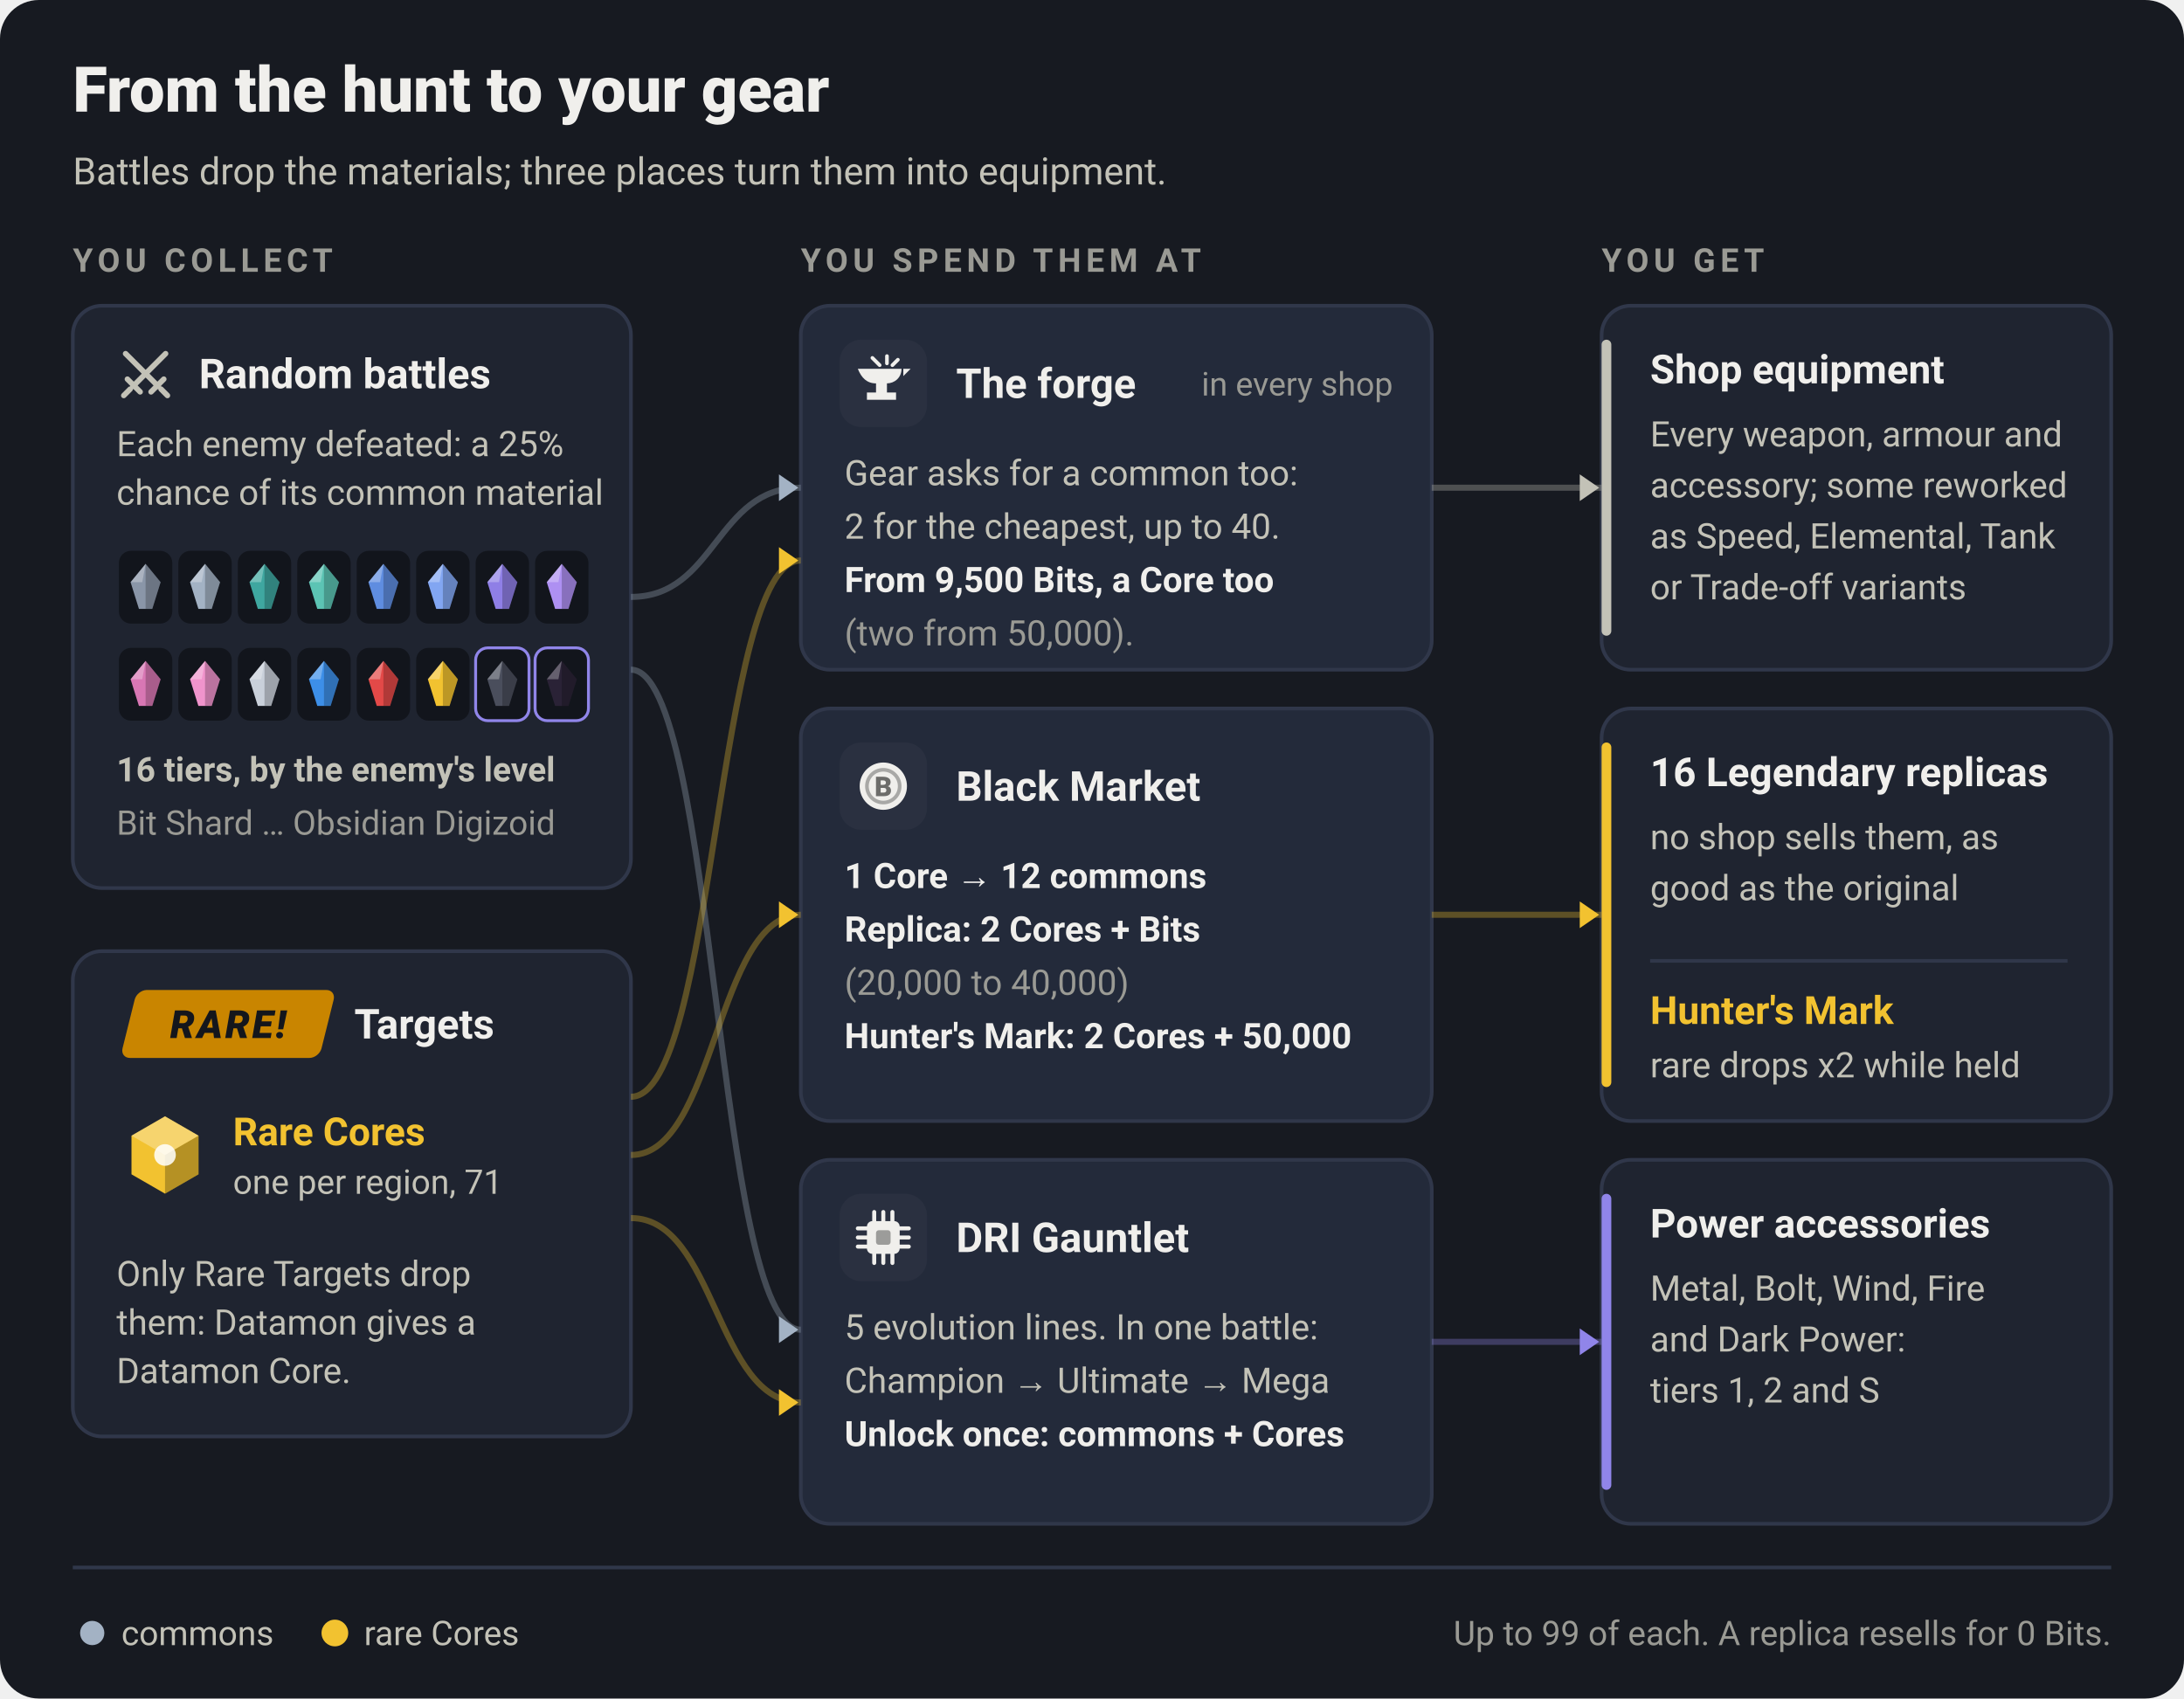
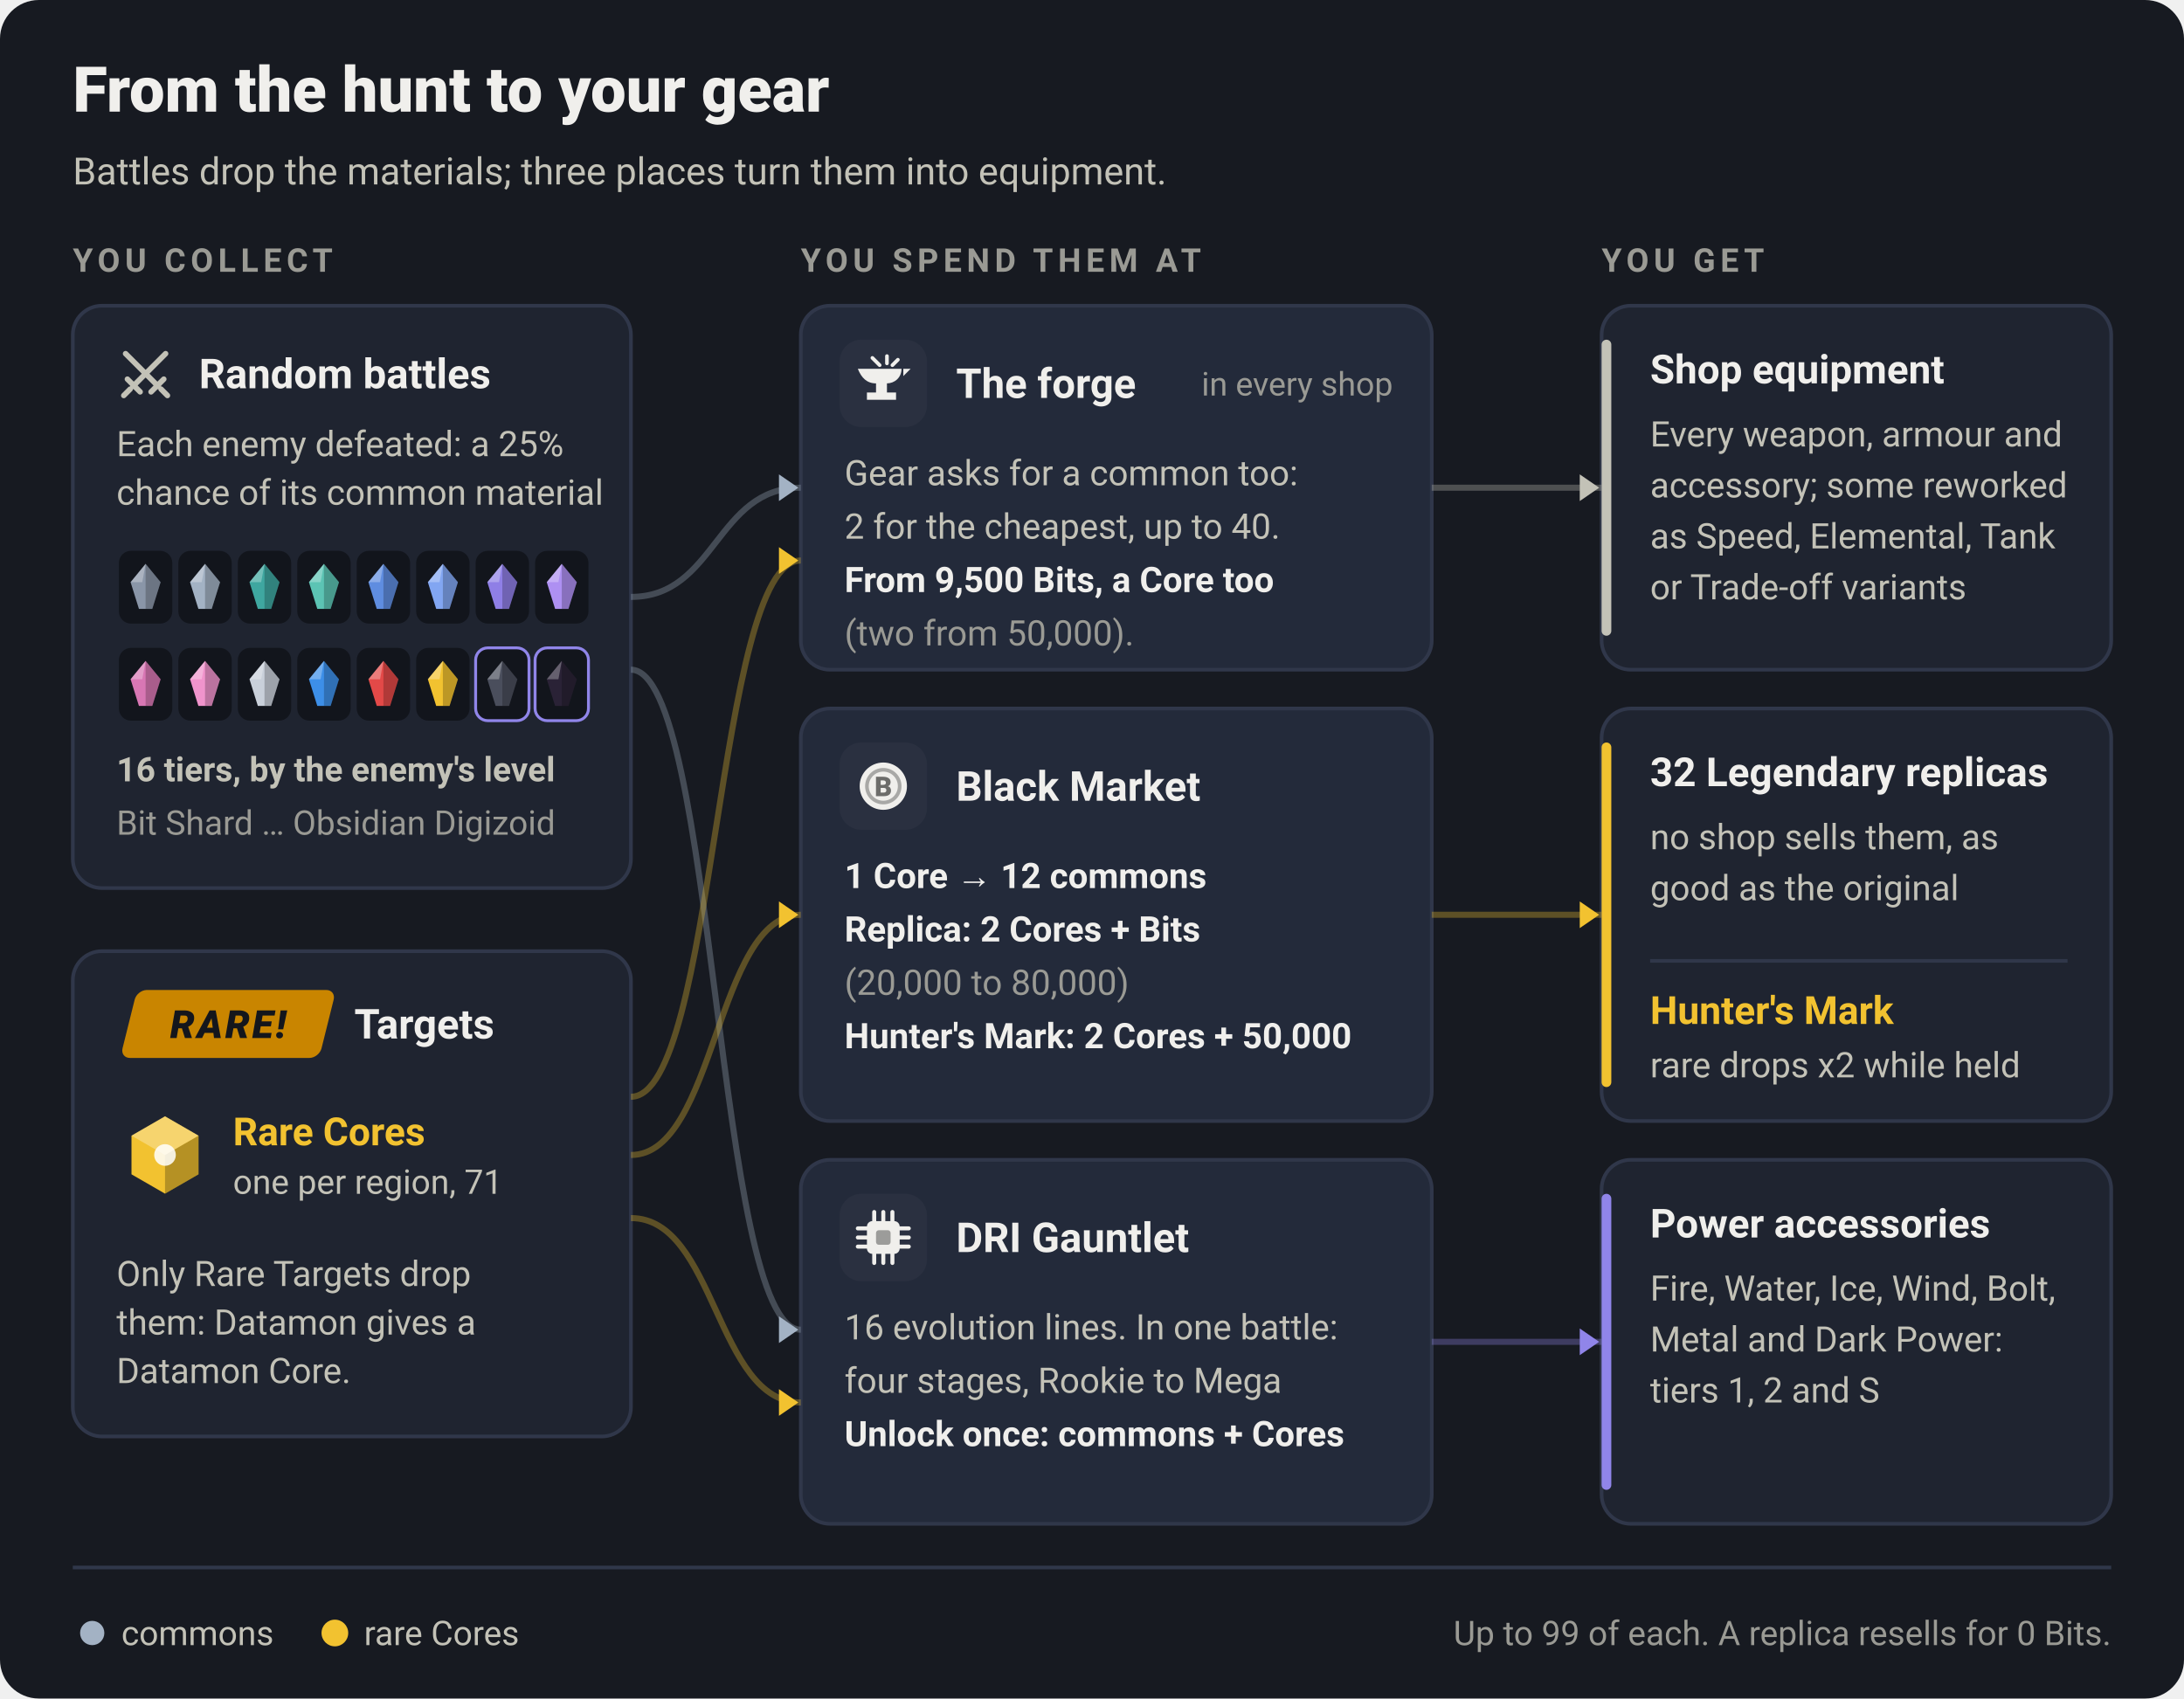
<svg xmlns="http://www.w3.org/2000/svg" width="900" height="700" viewBox="0 0 900 700" role="img" aria-labelledby="title desc">
  <defs>
    <style>text{font-family:-apple-system,BlinkMacSystemFont,"Segoe UI",Roboto,"Helvetica Neue",Arial,"Noto Sans","Liberation Sans",sans-serif}
.sx{transform-box:fill-box;transform-origin:center}

@media (prefers-reduced-motion: reduce){*{animation:none!important}.pt{display:none}}</style>
    <symbol id="i-anvil" viewBox="-16 -16 32 32">
      <path fill="currentColor" d="M-14,-8 H10 C10,-3 6,0 2,0 V5 H7 V9 H-9 V5 H-4 V0 C-9,0 -12,-3 -14,-8 Z M11,-8 H15 L11,-4 Z" />
      <path d="M-6,-14 L-2,-10 M2,-15 V-11 M8,-13 L5,-10" stroke="currentColor" stroke-width="2" stroke-linecap="round" />
    </symbol>
    <symbol id="i-chip" viewBox="-16 -16 32 32">
      <rect x="-9" y="-9" width="18" height="18" rx="3" fill="currentColor" />
      <path d="M-5,-9 V-14 M0,-9 V-14 M5,-9 V-14 M-5,9 V14 M0,9 V14 M5,9 V14 M-9,-5 H-14 M-9,0 H-14 M-9,5 H-14 M9,-5 H14 M9,0 H14 M9,5 H14" stroke="currentColor" stroke-width="2.2" stroke-linecap="round" />
      <rect x="-4" y="-4" width="8" height="8" rx="1.5" fill="#000" fill-opacity="0.35" />
    </symbol>
    <symbol id="i-coin" viewBox="-16 -16 32 32">
      <circle r="13" fill="currentColor" />
      <circle r="9" fill="none" stroke="#000" stroke-opacity="0.3" stroke-width="2" />
      <text x="0" y="5.5" font-size="15" font-weight="800" text-anchor="middle" fill="#000" fill-opacity="0.55">B</text>
    </symbol>
    <symbol id="i-core" viewBox="-16 -16 32 32">
      <path fill="currentColor" d="M0,-15 L13,-7.5 V7.5 L0,15 L-13,7.5 V-7.5 Z" />
      <path fill="#000" fill-opacity="0.25" d="M0,0 L13,-7.5 V7.5 L0,15 Z" />
      <path fill="#fff" fill-opacity="0.3" d="M0,-15 L13,-7.5 L0,0 L-13,-7.5 Z" />
      <circle r="4.2" fill="#fff" fill-opacity="0.85" />
    </symbol>
    <symbol id="i-shard" viewBox="-16 -16 32 32">
      <path fill="currentColor" d="M0,-14 L9,-3 L4,13 L-4,13 L-9,-3 Z" />
      <path fill="#000" fill-opacity="0.22" d="M0,-14 L9,-3 L4,13 L0,13 Z" />
      <path fill="#fff" fill-opacity="0.28" d="M0,-14 L-9,-3 L-2,-3 Z" />
    </symbol>
    <symbol id="i-swords" viewBox="-16 -16 32 32">
      <g stroke="currentColor" stroke-width="3" stroke-linecap="round" fill="none">
        <path d="M-11,-11 L7,7 M11,-11 L-7,7" />
        <path d="M3,10 L10,3 M-3,10 L-10,3" />
        <path d="M8.5,8.5 L12,12 M-8.5,8.5 L-12,12" />
      </g>
    </symbol>
  </defs>
  <rect width="900" height="700" rx="16" fill="#171a21" />
  <text x="30" y="46" font-size="26" fill="#f0efec" font-weight="800">From the hunt to your gear</text>
  <text x="30" y="76" font-size="15.5" fill="#c3c2b7">Battles drop the materials; three places turn them into equipment.</text>
  <text x="30" y="112" font-size="13.5" fill="#9a9a94" font-weight="700" letter-spacing="2">YOU COLLECT</text>
  <text x="330" y="112" font-size="13.5" fill="#9a9a94" font-weight="700" letter-spacing="2">YOU SPEND THEM AT</text>
  <text x="660" y="112" font-size="13.5" fill="#9a9a94" font-weight="700" letter-spacing="2">YOU GET</text>
  <rect x="30" y="126" width="230" height="240" rx="12" fill="#1f2430" stroke="#30374a" stroke-width="1.5" />
  <use href="#i-swords" x="48.0" y="142.0" width="24" height="24" color="#c3c2b7" />
  <text x="82" y="160" font-size="17" fill="#f0efec" font-weight="700">Random battles</text>
  <text x="48" y="188" font-size="14.5" fill="#c3c2b7">Each enemy defeated: a 25%</text>
  <text x="48" y="208" font-size="14.5" fill="#c3c2b7">chance of its common material</text>
  <rect x="49.0" y="227" width="22" height="30" rx="5" fill="#12151c" />
  <use href="#i-shard" x="49.0" y="231.0" width="22" height="22" color="#8a96a8" />
  <rect x="73.5" y="227" width="22" height="30" rx="5" fill="#12151c" />
  <use href="#i-shard" x="73.5" y="231.0" width="22" height="22" color="#a3b2c4" />
  <rect x="98.0" y="227" width="22" height="30" rx="5" fill="#12151c" />
  <use href="#i-shard" x="98.0" y="231.0" width="22" height="22" color="#3fa7a0" />
  <rect x="122.5" y="227" width="22" height="30" rx="5" fill="#12151c" />
  <use href="#i-shard" x="122.5" y="231.0" width="22" height="22" color="#5cc4b4" />
  <rect x="147.0" y="227" width="22" height="30" rx="5" fill="#12151c" />
  <use href="#i-shard" x="147.0" y="231.0" width="22" height="22" color="#5f8de0" />
  <rect x="171.5" y="227" width="22" height="30" rx="5" fill="#12151c" />
  <use href="#i-shard" x="171.5" y="231.0" width="22" height="22" color="#82a6f2" />
  <rect x="196.0" y="227" width="22" height="30" rx="5" fill="#12151c" />
  <use href="#i-shard" x="196.0" y="231.0" width="22" height="22" color="#8f7fe6" />
  <rect x="220.5" y="227" width="22" height="30" rx="5" fill="#12151c" />
  <use href="#i-shard" x="220.5" y="231.0" width="22" height="22" color="#ae90f2" />
  <rect x="49.0" y="267" width="22" height="30" rx="5" fill="#12151c" />
  <use href="#i-shard" x="49.0" y="271.0" width="22" height="22" color="#d877b4" />
  <rect x="73.5" y="267" width="22" height="30" rx="5" fill="#12151c" />
  <use href="#i-shard" x="73.5" y="271.0" width="22" height="22" color="#f094cc" />
  <rect x="98.0" y="267" width="22" height="30" rx="5" fill="#12151c" />
  <use href="#i-shard" x="98.0" y="271.0" width="22" height="22" color="#c9d0da" />
  <rect x="122.5" y="267" width="22" height="30" rx="5" fill="#12151c" />
  <use href="#i-shard" x="122.5" y="271.0" width="22" height="22" color="#3d8fe8" />
  <rect x="147.0" y="267" width="22" height="30" rx="5" fill="#12151c" />
  <use href="#i-shard" x="147.0" y="271.0" width="22" height="22" color="#e34948" />
  <rect x="171.5" y="267" width="22" height="30" rx="5" fill="#12151c" />
  <use href="#i-shard" x="171.5" y="271.0" width="22" height="22" color="#f2c230" />
  <rect x="196.0" y="267" width="22" height="30" rx="5" fill="#12151c" stroke="#9085e9" stroke-width="1.2" />
  <use href="#i-shard" x="196.0" y="271.0" width="22" height="22" color="#4a4e5c" />
  <rect x="220.5" y="267" width="22" height="30" rx="5" fill="#12151c" stroke="#9085e9" stroke-width="1.2" />
  <use href="#i-shard" x="220.5" y="271.0" width="22" height="22" color="#2a2236" />
  <text x="48" y="322" font-size="14" fill="#c3c2b7" font-weight="700">16 tiers, by the enemy's level</text>
  <text x="48" y="344" font-size="14" fill="#9a9a94">Bit Shard … Obsidian Digizoid</text>
  <rect x="30" y="392" width="230" height="200" rx="12" fill="#1f2430" stroke="#30374a" stroke-width="1.5" />
  <g>
    <g transform="translate(94,422) skewX(-14)">
      <rect x="-41.0" y="-14.0" width="82" height="28" rx="4" fill="#c98500" />
    </g>
    <text x="94" y="427.8" font-size="16" fill="#14161c" font-weight="800" text-anchor="middle" font-style="italic" letter-spacing="1">RARE!</text>
  </g>
  <text x="146" y="428" font-size="17" fill="#f0efec" font-weight="700">Targets</text>
  <use href="#i-core" x="51.0" y="459.0" width="34" height="34" color="#f2c230" />
  <text x="96" y="472" font-size="16" fill="#f2c230" font-weight="700">Rare Cores</text>
  <text x="96" y="492" font-size="14" fill="#c3c2b7">one per region, 71</text>
  <text x="48" y="530" font-size="14.5" fill="#c3c2b7">Only Rare Targets drop</text>
  <text x="48" y="550" font-size="14.5" fill="#c3c2b7">them: Datamon gives a</text>
  <text x="48" y="570" font-size="14.5" fill="#c3c2b7">Datamon Core.</text>
  <rect x="330" y="126" width="260" height="150" rx="12" fill="#232a3a" stroke="#30374a" stroke-width="1.5" />
  <rect x="346" y="140" width="36" height="36" rx="9" fill="#2a3040" />
  <use href="#i-anvil" x="352.0" y="146.0" width="24" height="24" color="#f0efec" />
  <text x="394" y="164" font-size="17" fill="#f0efec" font-weight="700">The forge</text>
  <text x="574" y="163" font-size="13.5" fill="#9a9a94" text-anchor="end">in every shop</text>
  <text x="348" y="200" font-size="14.5" fill="#c3c2b7">Gear asks for a common too:</text>
  <text x="348" y="222" font-size="14.5" fill="#c3c2b7">2 for the cheapest, up to 40.</text>
  <text x="348" y="244" font-size="14.5" fill="#f0efec" font-weight="700">From 9,500 Bits, a Core too</text>
  <text x="348" y="266" font-size="14.5" fill="#9a9a94">(two from 50,000).</text>
  <rect x="330" y="292" width="260" height="170" rx="12" fill="#232a3a" stroke="#30374a" stroke-width="1.5" />
  <rect x="346" y="306" width="36" height="36" rx="9" fill="#2a3040" />
  <use href="#i-coin" x="352.0" y="312.0" width="24" height="24" color="#f0efec" />
  <text x="394" y="330" font-size="17" fill="#f0efec" font-weight="700">Black Market</text>
  <text x="348" y="366" font-size="14.5" fill="#f0efec" font-weight="700">1 Core → 12 commons</text>
  <text x="348" y="388" font-size="14.5" fill="#f0efec" font-weight="700">Replica: 2 Cores + Bits</text>
-   <text x="348" y="410" font-size="14.5" fill="#9a9a94">(20,000 to 40,000)</text>
+   <text x="348" y="410" font-size="14.5" fill="#9a9a94">(20,000 to 80,000)</text>
  <text x="348" y="432" font-size="14.5" fill="#f0efec" font-weight="700">Hunter's Mark: 2 Cores + 50,000</text>
  <rect x="330" y="478" width="260" height="150" rx="12" fill="#232a3a" stroke="#30374a" stroke-width="1.5" />
  <rect x="346" y="492" width="36" height="36" rx="9" fill="#2a3040" />
  <use href="#i-chip" x="352.0" y="498.0" width="24" height="24" color="#f0efec" />
  <text x="394" y="516" font-size="17" fill="#f0efec" font-weight="700">DRI Gauntlet</text>
-   <text x="348" y="552" font-size="14.5" fill="#c3c2b7">5 evolution lines. In one battle:</text>
-   <text x="348" y="574" font-size="14.5" fill="#c3c2b7">Champion → Ultimate → Mega</text>
+   <text x="348" y="552" font-size="14.5" fill="#c3c2b7">16 evolution lines. In one battle:</text>
+   <text x="348" y="574" font-size="14.5" fill="#c3c2b7">four stages, Rookie to Mega</text>
  <text x="348" y="596" font-size="14.5" fill="#f0efec" font-weight="700">Unlock once: commons + Cores</text>
  <rect x="660" y="126" width="210" height="150" rx="12" fill="#1f2430" stroke="#30374a" stroke-width="1.5" />
  <rect x="660" y="140" width="4" height="122" rx="2" fill="#c3c2b7" />
  <text x="680" y="158" font-size="16.5" fill="#f0efec" font-weight="700">Shop equipment</text>
  <text x="680" y="184" font-size="14.5" fill="#c3c2b7">Every weapon, armour and</text>
  <text x="680" y="205" font-size="14.5" fill="#c3c2b7">accessory; some reworked</text>
  <text x="680" y="226" font-size="14.5" fill="#c3c2b7">as Speed, Elemental, Tank</text>
  <text x="680" y="247" font-size="14.5" fill="#c3c2b7">or Trade-off variants</text>
  <rect x="660" y="292" width="210" height="170" rx="12" fill="#1f2430" stroke="#30374a" stroke-width="1.5" />
  <rect x="660" y="306" width="4" height="142" rx="2" fill="#f2c230" />
-   <text x="680" y="324" font-size="16.5" fill="#f0efec" font-weight="700">16 Legendary replicas</text>
+   <text x="680" y="324" font-size="16.5" fill="#f0efec" font-weight="700">32 Legendary replicas</text>
  <text x="680" y="350" font-size="14.5" fill="#c3c2b7">no shop sells them, as</text>
  <text x="680" y="371" font-size="14.5" fill="#c3c2b7">good as the original</text>
  <line x1="680" y1="396" x2="852" y2="396" stroke="#30374a" stroke-width="1.5" />
  <text x="680" y="422" font-size="16" fill="#f2c230" font-weight="700">Hunter's Mark</text>
  <text x="680" y="444" font-size="14.5" fill="#c3c2b7">rare drops x2 while held</text>
  <rect x="660" y="478" width="210" height="150" rx="12" fill="#1f2430" stroke="#30374a" stroke-width="1.5" />
  <rect x="660" y="492" width="4" height="122" rx="2" fill="#9085e9" />
  <text x="680" y="510" font-size="16.5" fill="#f0efec" font-weight="700">Power accessories</text>
-   <text x="680" y="536" font-size="14.5" fill="#c3c2b7">Metal, Bolt, Wind, Fire</text>
-   <text x="680" y="557" font-size="14.5" fill="#c3c2b7">and Dark Power:</text>
+   <text x="680" y="536" font-size="14.5" fill="#c3c2b7">Fire, Water, Ice, Wind, Bolt,</text>
+   <text x="680" y="557" font-size="14.5" fill="#c3c2b7">Metal and Dark Power:</text>
  <text x="680" y="578" font-size="14.5" fill="#c3c2b7">tiers 1, 2 and S</text>
  <path d="M260,246 C295.0,246 295.0,201 330,201" fill="none" stroke="#a3b2c4" stroke-opacity="0.32" stroke-width="2.5" />
  <path d="M321,195.5 L329,201.0 L321,206.5 Z" fill="#a3b2c4" />
  <path d="M260,276 C295.0,276 295.0,548 330,548" fill="none" stroke="#a3b2c4" stroke-opacity="0.32" stroke-width="2.5" />
  <path d="M321,542.5 L329,548.0 L321,553.5 Z" fill="#a3b2c4" />
  <path d="M260,452 C295.0,452 295.0,231 330,231" fill="none" stroke="#f2c230" stroke-opacity="0.32" stroke-width="2.5" />
  <path d="M321,225.5 L329,231.0 L321,236.5 Z" fill="#f2c230" />
  <path d="M260,476 C295.0,476 295.0,377 330,377" fill="none" stroke="#f2c230" stroke-opacity="0.32" stroke-width="2.5" />
  <path d="M321,371.5 L329,377.0 L321,382.5 Z" fill="#f2c230" />
  <path d="M260,502 C295.0,502 295.0,578 330,578" fill="none" stroke="#f2c230" stroke-opacity="0.32" stroke-width="2.5" />
  <path d="M321,572.5 L329,578.0 L321,583.5 Z" fill="#f2c230" />
  <path d="M590,201 H660" fill="none" stroke="#c3c2b7" stroke-opacity="0.32" stroke-width="2.5" />
  <path d="M651,195.5 L659,201.0 L651,206.5 Z" fill="#c3c2b7" />
  <path d="M590,377 H660" fill="none" stroke="#f2c230" stroke-opacity="0.32" stroke-width="2.5" />
  <path d="M651,371.5 L659,377.0 L651,382.5 Z" fill="#f2c230" />
  <path d="M590,553 H660" fill="none" stroke="#9085e9" stroke-opacity="0.32" stroke-width="2.5" />
  <path d="M651,547.5 L659,553.0 L651,558.5 Z" fill="#9085e9" />
  <circle class="pt" r="4" fill="#a3b2c4" opacity="0">
    <animateMotion dur="3.2s" begin="-0.00s" repeatCount="indefinite" path="M260,246 C295.0,246 295.0,201 330,201" calcMode="spline" keyPoints="0;1" keyTimes="0;1" keySplines=".45 0 .55 1" />
    <animate attributeName="opacity" dur="3.2s" begin="-0.00s" repeatCount="indefinite" values="0;1;1;0" keyTimes="0;.12;.85;1" />
  </circle>
  <circle class="pt" r="4" fill="#a3b2c4" opacity="0">
    <animateMotion dur="3.2s" begin="-1.07s" repeatCount="indefinite" path="M260,246 C295.0,246 295.0,201 330,201" calcMode="spline" keyPoints="0;1" keyTimes="0;1" keySplines=".45 0 .55 1" />
    <animate attributeName="opacity" dur="3.2s" begin="-1.07s" repeatCount="indefinite" values="0;1;1;0" keyTimes="0;.12;.85;1" />
  </circle>
  <circle class="pt" r="4" fill="#a3b2c4" opacity="0">
    <animateMotion dur="3.2s" begin="-2.13s" repeatCount="indefinite" path="M260,246 C295.0,246 295.0,201 330,201" calcMode="spline" keyPoints="0;1" keyTimes="0;1" keySplines=".45 0 .55 1" />
    <animate attributeName="opacity" dur="3.2s" begin="-2.13s" repeatCount="indefinite" values="0;1;1;0" keyTimes="0;.12;.85;1" />
  </circle>
  <circle class="pt" r="4" fill="#a3b2c4" opacity="0">
    <animateMotion dur="3.2s" begin="-1.10s" repeatCount="indefinite" path="M260,276 C295.0,276 295.0,548 330,548" calcMode="spline" keyPoints="0;1" keyTimes="0;1" keySplines=".45 0 .55 1" />
    <animate attributeName="opacity" dur="3.2s" begin="-1.10s" repeatCount="indefinite" values="0;1;1;0" keyTimes="0;.12;.85;1" />
  </circle>
  <circle class="pt" r="4" fill="#a3b2c4" opacity="0">
    <animateMotion dur="3.2s" begin="-2.17s" repeatCount="indefinite" path="M260,276 C295.0,276 295.0,548 330,548" calcMode="spline" keyPoints="0;1" keyTimes="0;1" keySplines=".45 0 .55 1" />
    <animate attributeName="opacity" dur="3.2s" begin="-2.17s" repeatCount="indefinite" values="0;1;1;0" keyTimes="0;.12;.85;1" />
  </circle>
  <circle class="pt" r="4" fill="#a3b2c4" opacity="0">
    <animateMotion dur="3.2s" begin="-3.23s" repeatCount="indefinite" path="M260,276 C295.0,276 295.0,548 330,548" calcMode="spline" keyPoints="0;1" keyTimes="0;1" keySplines=".45 0 .55 1" />
    <animate attributeName="opacity" dur="3.2s" begin="-3.23s" repeatCount="indefinite" values="0;1;1;0" keyTimes="0;.12;.85;1" />
  </circle>
  <circle class="pt" r="4.5" fill="#f2c230" opacity="0">
    <animateMotion dur="3.2s" begin="-0.50s" repeatCount="indefinite" path="M260,452 C295.0,452 295.0,231 330,231" calcMode="spline" keyPoints="0;1" keyTimes="0;1" keySplines=".45 0 .55 1" />
    <animate attributeName="opacity" dur="3.2s" begin="-0.50s" repeatCount="indefinite" values="0;1;1;0" keyTimes="0;.12;.85;1" />
  </circle>
  <circle class="pt" r="4.5" fill="#f2c230" opacity="0">
    <animateMotion dur="3.2s" begin="-1.57s" repeatCount="indefinite" path="M260,452 C295.0,452 295.0,231 330,231" calcMode="spline" keyPoints="0;1" keyTimes="0;1" keySplines=".45 0 .55 1" />
    <animate attributeName="opacity" dur="3.2s" begin="-1.57s" repeatCount="indefinite" values="0;1;1;0" keyTimes="0;.12;.85;1" />
  </circle>
  <circle class="pt" r="4.5" fill="#f2c230" opacity="0">
    <animateMotion dur="3.2s" begin="-2.63s" repeatCount="indefinite" path="M260,452 C295.0,452 295.0,231 330,231" calcMode="spline" keyPoints="0;1" keyTimes="0;1" keySplines=".45 0 .55 1" />
    <animate attributeName="opacity" dur="3.2s" begin="-2.63s" repeatCount="indefinite" values="0;1;1;0" keyTimes="0;.12;.85;1" />
  </circle>
  <circle class="pt" r="4.5" fill="#f2c230" opacity="0">
    <animateMotion dur="3.2s" begin="-1.60s" repeatCount="indefinite" path="M260,476 C295.0,476 295.0,377 330,377" calcMode="spline" keyPoints="0;1" keyTimes="0;1" keySplines=".45 0 .55 1" />
    <animate attributeName="opacity" dur="3.2s" begin="-1.60s" repeatCount="indefinite" values="0;1;1;0" keyTimes="0;.12;.85;1" />
  </circle>
  <circle class="pt" r="4.5" fill="#f2c230" opacity="0">
    <animateMotion dur="3.2s" begin="-2.67s" repeatCount="indefinite" path="M260,476 C295.0,476 295.0,377 330,377" calcMode="spline" keyPoints="0;1" keyTimes="0;1" keySplines=".45 0 .55 1" />
    <animate attributeName="opacity" dur="3.2s" begin="-2.67s" repeatCount="indefinite" values="0;1;1;0" keyTimes="0;.12;.85;1" />
  </circle>
  <circle class="pt" r="4.5" fill="#f2c230" opacity="0">
    <animateMotion dur="3.2s" begin="-3.73s" repeatCount="indefinite" path="M260,476 C295.0,476 295.0,377 330,377" calcMode="spline" keyPoints="0;1" keyTimes="0;1" keySplines=".45 0 .55 1" />
    <animate attributeName="opacity" dur="3.2s" begin="-3.73s" repeatCount="indefinite" values="0;1;1;0" keyTimes="0;.12;.85;1" />
  </circle>
  <circle class="pt" r="4.5" fill="#f2c230" opacity="0">
    <animateMotion dur="3.2s" begin="-2.40s" repeatCount="indefinite" path="M260,502 C295.0,502 295.0,578 330,578" calcMode="spline" keyPoints="0;1" keyTimes="0;1" keySplines=".45 0 .55 1" />
    <animate attributeName="opacity" dur="3.2s" begin="-2.40s" repeatCount="indefinite" values="0;1;1;0" keyTimes="0;.12;.85;1" />
  </circle>
  <circle class="pt" r="4.5" fill="#f2c230" opacity="0">
    <animateMotion dur="3.2s" begin="-3.47s" repeatCount="indefinite" path="M260,502 C295.0,502 295.0,578 330,578" calcMode="spline" keyPoints="0;1" keyTimes="0;1" keySplines=".45 0 .55 1" />
    <animate attributeName="opacity" dur="3.2s" begin="-3.47s" repeatCount="indefinite" values="0;1;1;0" keyTimes="0;.12;.85;1" />
  </circle>
  <circle class="pt" r="4.5" fill="#f2c230" opacity="0">
    <animateMotion dur="3.2s" begin="-4.53s" repeatCount="indefinite" path="M260,502 C295.0,502 295.0,578 330,578" calcMode="spline" keyPoints="0;1" keyTimes="0;1" keySplines=".45 0 .55 1" />
    <animate attributeName="opacity" dur="3.2s" begin="-4.53s" repeatCount="indefinite" values="0;1;1;0" keyTimes="0;.12;.85;1" />
  </circle>
  <circle class="pt" r="4" fill="#c3c2b7" opacity="0">
    <animateMotion dur="2.0s" begin="-0.30s" repeatCount="indefinite" path="M590,201 H660" calcMode="spline" keyPoints="0;1" keyTimes="0;1" keySplines=".45 0 .55 1" />
    <animate attributeName="opacity" dur="2.0s" begin="-0.30s" repeatCount="indefinite" values="0;1;1;0" keyTimes="0;.12;.85;1" />
  </circle>
  <circle class="pt" r="4" fill="#c3c2b7" opacity="0">
    <animateMotion dur="2.0s" begin="-1.30s" repeatCount="indefinite" path="M590,201 H660" calcMode="spline" keyPoints="0;1" keyTimes="0;1" keySplines=".45 0 .55 1" />
    <animate attributeName="opacity" dur="2.0s" begin="-1.30s" repeatCount="indefinite" values="0;1;1;0" keyTimes="0;.12;.85;1" />
  </circle>
  <circle class="pt" r="4.5" fill="#f2c230" opacity="0">
    <animateMotion dur="2.0s" begin="-1.20s" repeatCount="indefinite" path="M590,377 H660" calcMode="spline" keyPoints="0;1" keyTimes="0;1" keySplines=".45 0 .55 1" />
    <animate attributeName="opacity" dur="2.0s" begin="-1.20s" repeatCount="indefinite" values="0;1;1;0" keyTimes="0;.12;.85;1" />
  </circle>
  <circle class="pt" r="4.5" fill="#f2c230" opacity="0">
    <animateMotion dur="2.0s" begin="-2.20s" repeatCount="indefinite" path="M590,377 H660" calcMode="spline" keyPoints="0;1" keyTimes="0;1" keySplines=".45 0 .55 1" />
    <animate attributeName="opacity" dur="2.0s" begin="-2.20s" repeatCount="indefinite" values="0;1;1;0" keyTimes="0;.12;.85;1" />
  </circle>
  <circle class="pt" r="4" fill="#9085e9" opacity="0">
    <animateMotion dur="2.0s" begin="-2.10s" repeatCount="indefinite" path="M590,553 H660" calcMode="spline" keyPoints="0;1" keyTimes="0;1" keySplines=".45 0 .55 1" />
    <animate attributeName="opacity" dur="2.0s" begin="-2.10s" repeatCount="indefinite" values="0;1;1;0" keyTimes="0;.12;.85;1" />
  </circle>
  <circle class="pt" r="4" fill="#9085e9" opacity="0">
    <animateMotion dur="2.0s" begin="-3.10s" repeatCount="indefinite" path="M590,553 H660" calcMode="spline" keyPoints="0;1" keyTimes="0;1" keySplines=".45 0 .55 1" />
    <animate attributeName="opacity" dur="2.0s" begin="-3.10s" repeatCount="indefinite" values="0;1;1;0" keyTimes="0;.12;.85;1" />
  </circle>
  <line x1="30" y1="646" x2="870" y2="646" stroke="#30374a" stroke-width="1.5" />
  <circle cx="38" cy="673" r="5" fill="#a3b2c4" />
  <text x="50" y="678" font-size="14" fill="#c3c2b7">commons</text>
  <circle cx="138" cy="673" r="5.5" fill="#f2c230" />
  <text x="150" y="678" font-size="14" fill="#c3c2b7">rare Cores</text>
  <text x="870" y="678" font-size="14" fill="#9a9a94" text-anchor="end">Up to 99 of each. A replica resells for 0 Bits.</text>
</svg>
